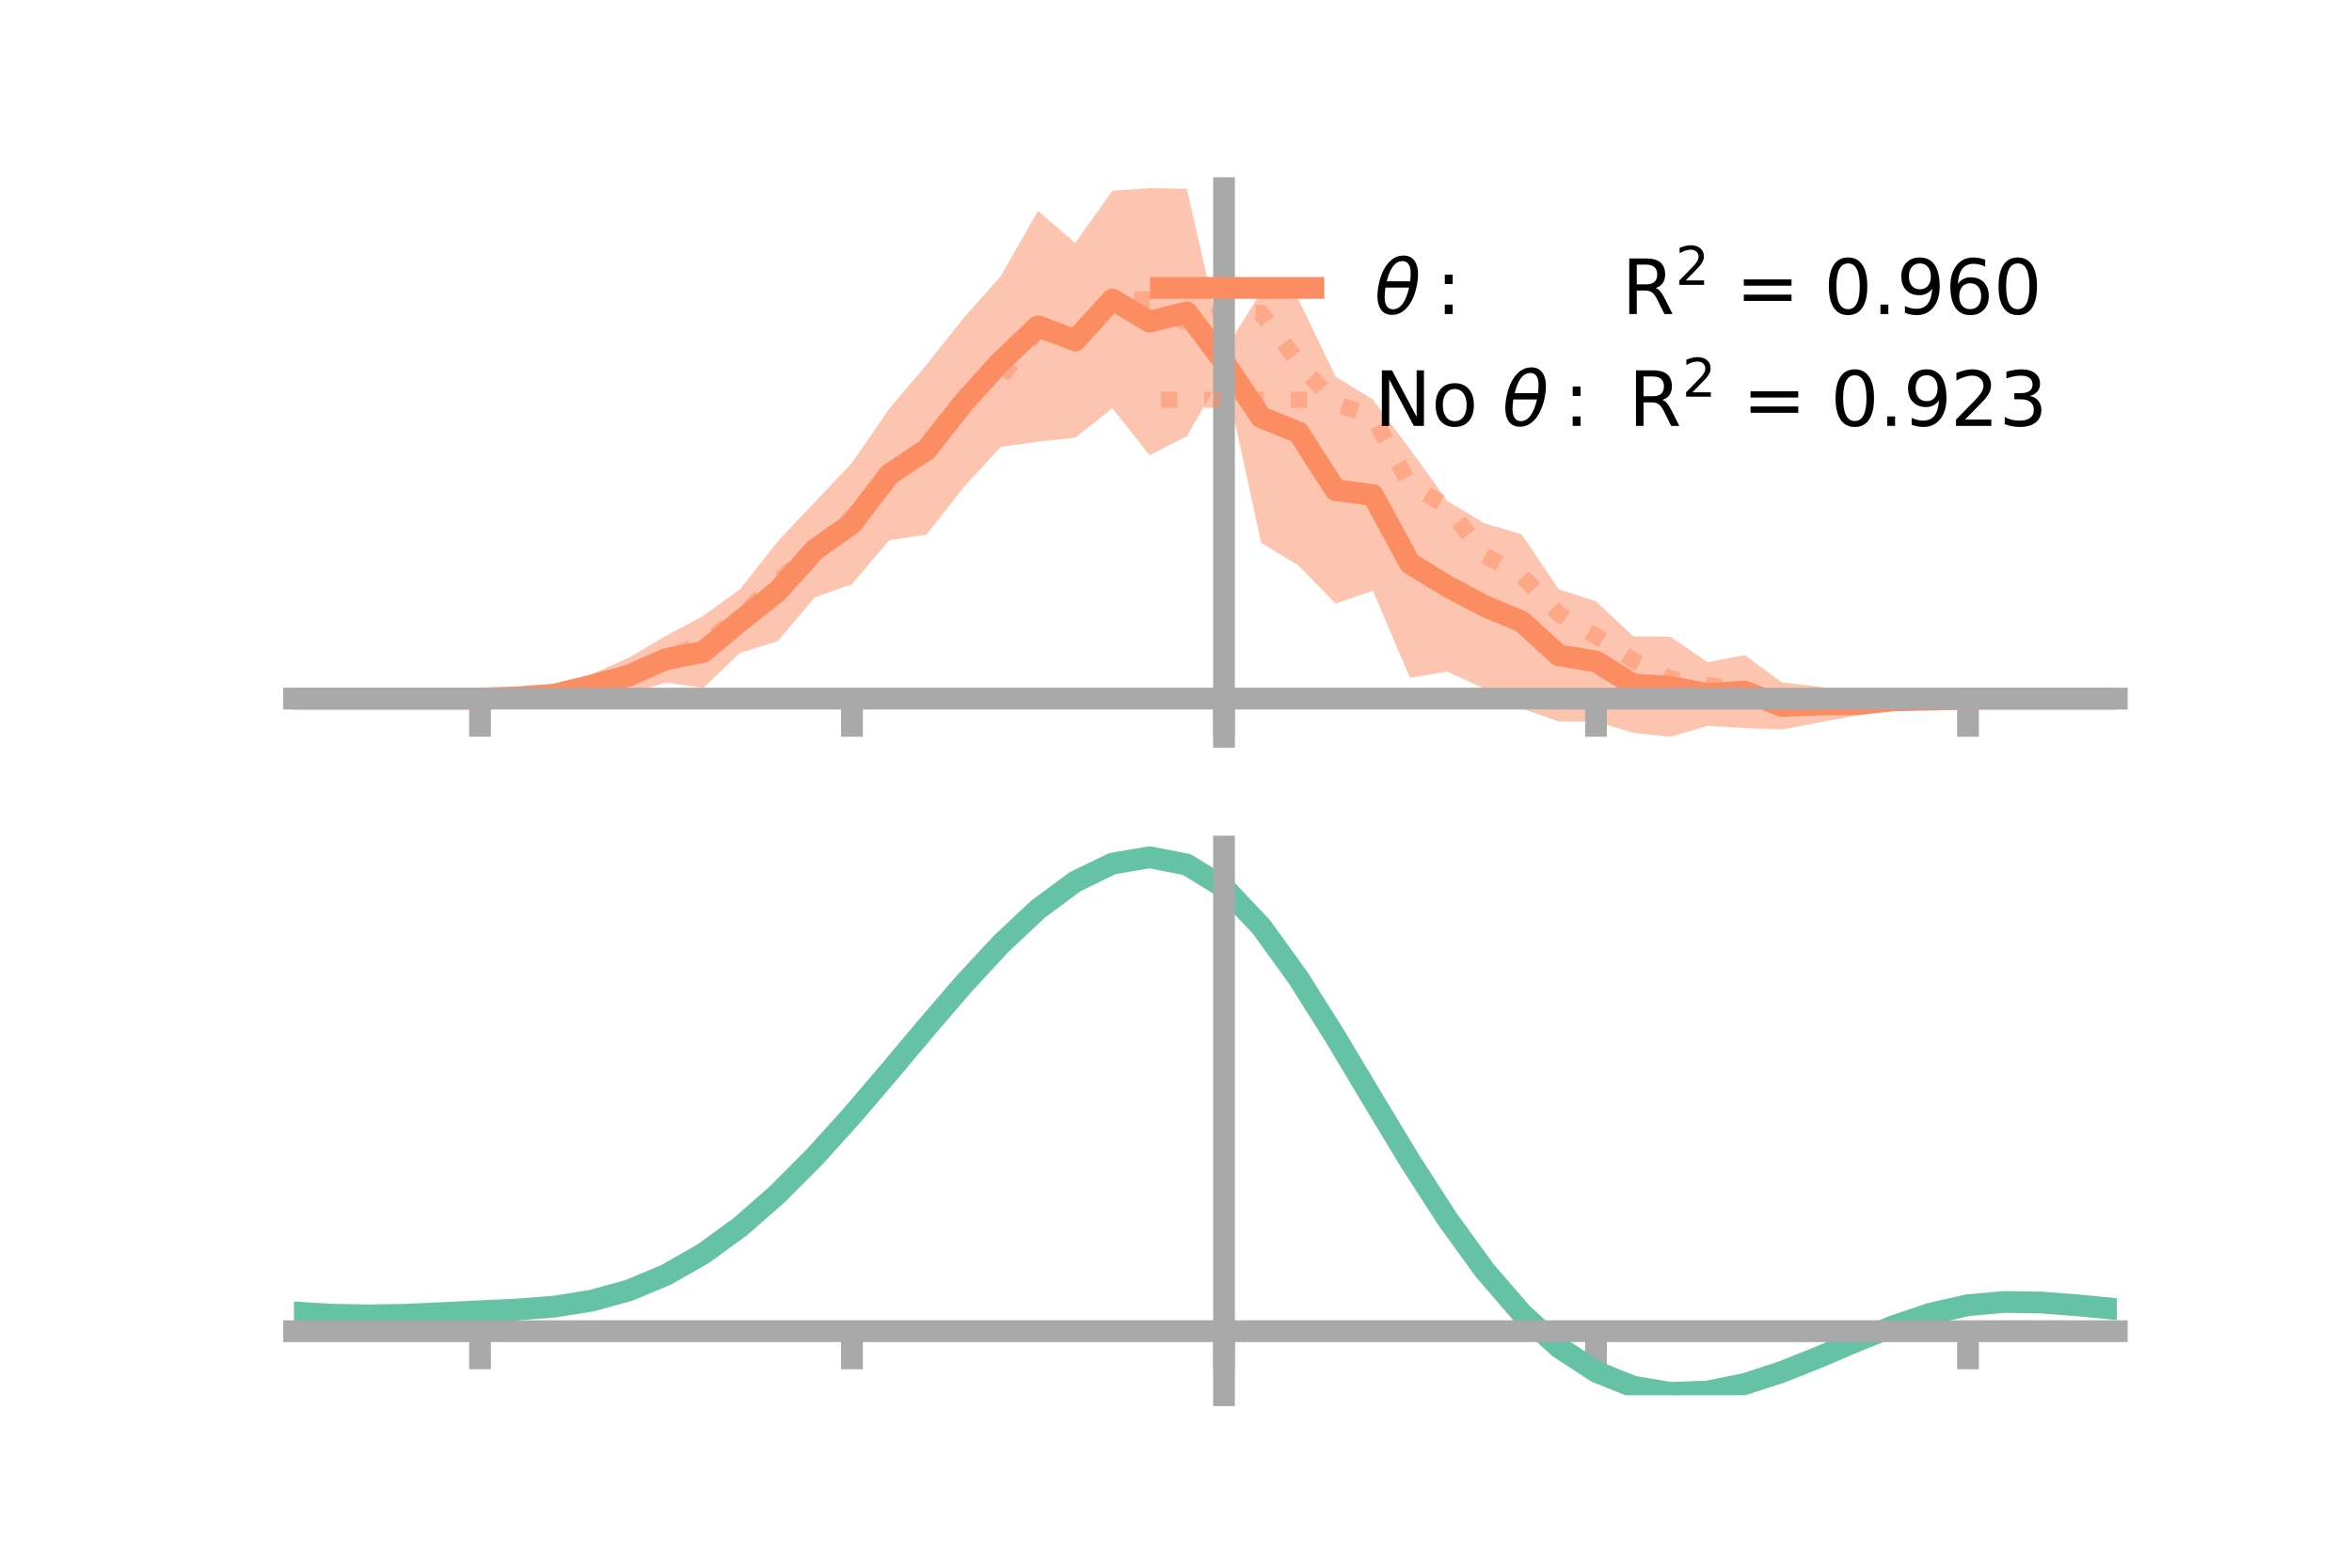
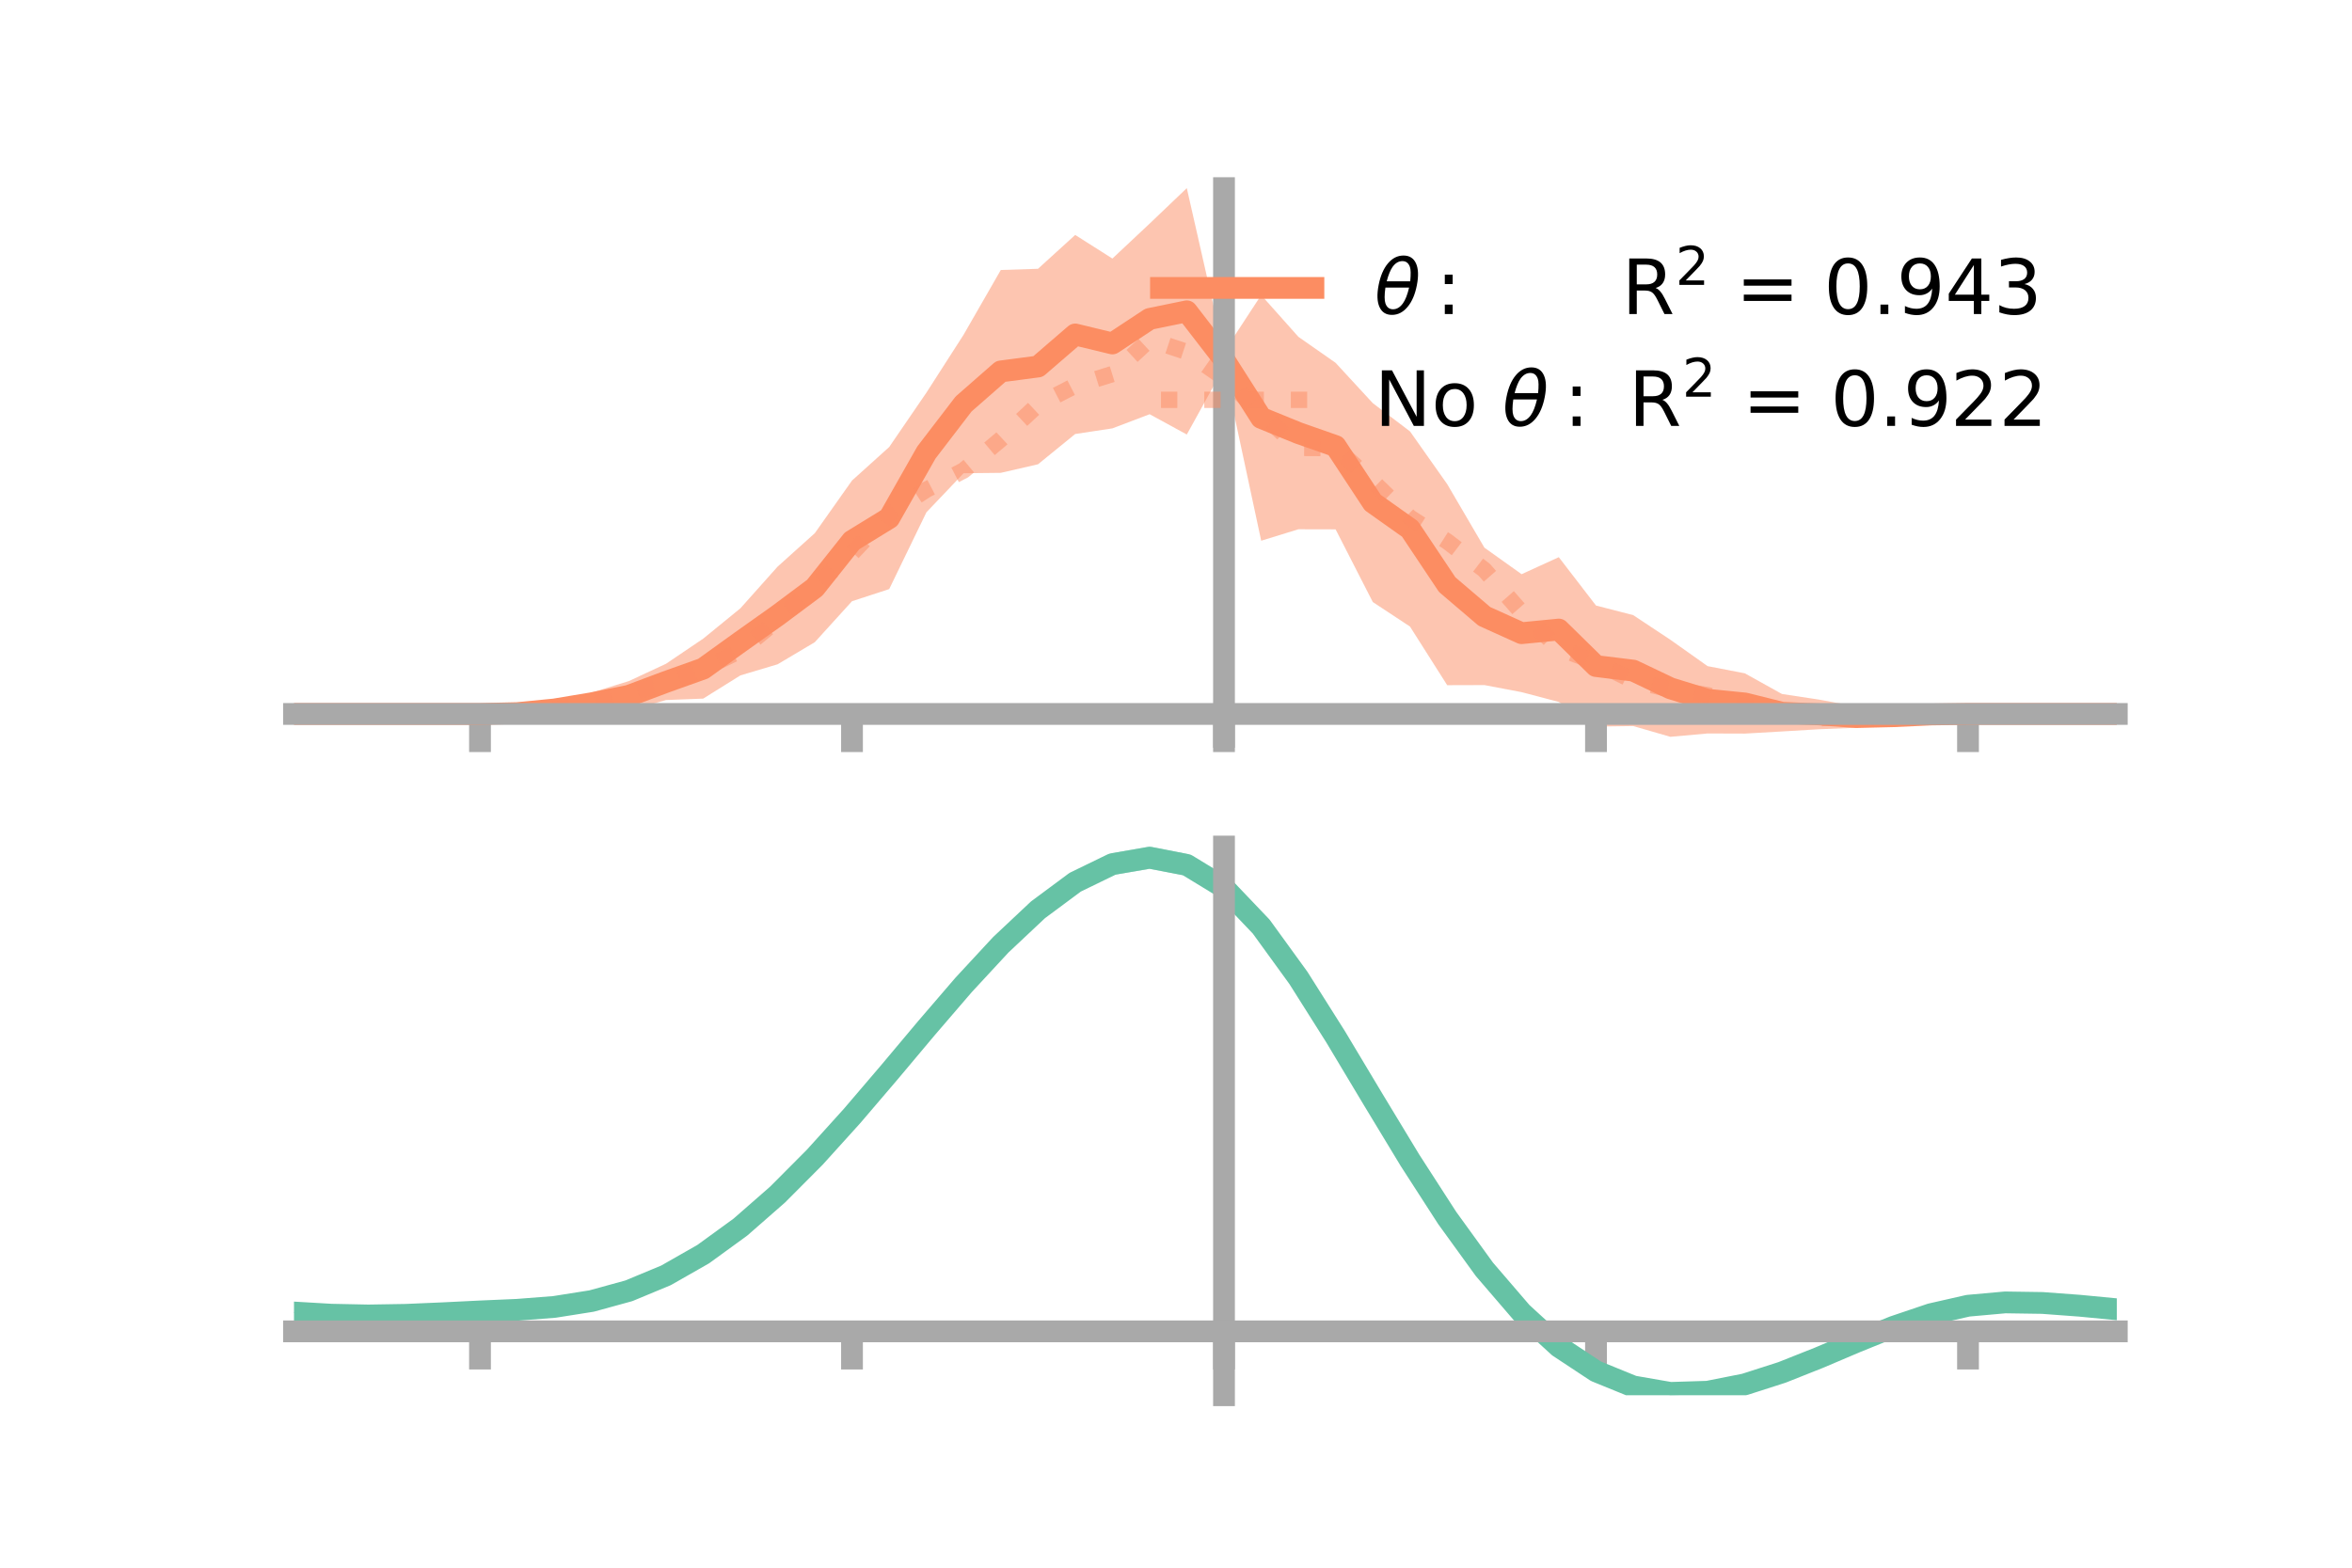
<svg xmlns="http://www.w3.org/2000/svg" xmlns:xlink="http://www.w3.org/1999/xlink" height="144pt" version="1.1" viewBox="0 0 216 144" width="216pt">
  <defs>
    <style type="text/css">*{stroke-linecap:butt;stroke-linejoin:round;}</style>
  </defs>
  <g id="figure_1">
    <g id="patch_1">
      <path d="M 0 144  L 216 144  L 216 0  L 0 0  z " style="fill:none;" />
    </g>
    <g id="axes_1">
      <g id="patch_2">
        <path d="M 27 67.68  L 194.4 67.68  L 194.4 17.28  L 27 17.28  z " style="fill:none;" />
      </g>
      <g id="PolyCollection_1">
-         <path clip-path="url(#p394e073d0e)" d="M 27 64.173  L 27 64.173  L 30.416 64.173  L 33.833 64.173  L 37.249 64.173  L 40.665 64.173  L 44.082 64.173  L 47.498 63.803  L 50.914 63.251  L 54.331 61.932  L 57.747 60.416  L 61.163 58.399  L 64.58 56.583  L 67.996 54.098  L 71.412 49.738  L 74.829 46.12  L 78.245 42.521  L 81.661 37.548  L 85.078 33.525  L 88.494 29.213  L 91.91 25.375  L 95.327 19.37  L 98.743 22.332  L 102.159 17.522  L 105.576 17.28  L 108.992 17.338  L 112.408 32.29  L 115.824 26.823  L 119.241 27.484  L 122.657 34.599  L 126.073 36.691  L 129.49 41.257  L 132.906 46.006  L 136.322 48.066  L 139.739 49.084  L 143.155 54.129  L 146.571 55.233  L 149.988 58.453  L 153.404 58.492  L 156.82 60.828  L 160.237 60.175  L 163.653 62.69  L 167.069 63.066  L 170.486 63.666  L 173.902 63.77  L 177.318 64.011  L 180.735 64.173  L 184.151 64.173  L 187.567 64.173  L 190.984 64.173  L 194.4 64.173  L 194.4 64.173  L 194.4 64.173  L 190.984 64.173  L 187.567 64.173  L 184.151 64.173  L 180.735 64.174  L 177.318 64.514  L 173.902 64.898  L 170.486 65.725  L 167.069 66.357  L 163.653 67.011  L 160.237 66.878  L 156.82 66.679  L 153.404 67.68  L 149.988 67.309  L 146.571 66.281  L 143.155 66.26  L 139.739 65.079  L 136.322 63.256  L 132.906 61.684  L 129.49 62.261  L 126.073 54.256  L 122.657 55.447  L 119.241 51.938  L 115.824 49.86  L 112.408 34.177  L 108.992 40.056  L 105.576 41.817  L 102.159 37.497  L 98.743 40.203  L 95.327 40.571  L 91.91 41.047  L 88.494 44.76  L 85.078 49.119  L 81.661 49.617  L 78.245 53.654  L 74.829 54.871  L 71.412 58.896  L 67.996 59.947  L 64.58 63.187  L 61.163 62.695  L 57.747 63.707  L 54.331 64.015  L 50.914 64.374  L 47.498 64.309  L 44.082 64.173  L 40.665 64.173  L 37.249 64.173  L 33.833 64.173  L 30.416 64.173  L 27 64.173  z " style="fill:#fc8d62;fill-opacity:0.5;" />
+         <path clip-path="url(#p0c06d51c2b)" d="M 27 65.58  L 27 65.58  L 30.416 65.58  L 33.833 65.58  L 37.249 65.58  L 40.665 65.58  L 44.082 65.578  L 47.498 65.333  L 50.914 64.679  L 54.331 63.619  L 57.747 62.562  L 61.163 60.971  L 64.58 58.663  L 67.996 55.875  L 71.412 52.048  L 74.829 48.975  L 78.245 44.141  L 81.661 41.061  L 85.078 36.068  L 88.494 30.746  L 91.91 24.8  L 95.327 24.689  L 98.743 21.58  L 102.159 23.748  L 105.576 20.542  L 108.992 17.28  L 112.408 32.323  L 115.824 27.104  L 119.241 30.939  L 122.657 33.327  L 126.073 37.032  L 129.49 39.625  L 132.906 44.469  L 136.322 50.305  L 139.739 52.742  L 143.155 51.18  L 146.571 55.621  L 149.988 56.503  L 153.404 58.767  L 156.82 61.187  L 160.237 61.848  L 163.653 63.747  L 167.069 64.264  L 170.486 64.892  L 173.902 65.299  L 177.318 65.463  L 180.735 65.579  L 184.151 65.58  L 187.567 65.58  L 190.984 65.58  L 194.4 65.58  L 194.4 65.58  L 194.4 65.58  L 190.984 65.58  L 187.567 65.58  L 184.151 65.58  L 180.735 65.581  L 177.318 65.798  L 173.902 66.277  L 170.486 66.847  L 167.069 66.983  L 163.653 67.188  L 160.237 67.384  L 156.82 67.373  L 153.404 67.68  L 149.988 66.692  L 146.571 66.742  L 143.155 64.476  L 139.739 63.577  L 136.322 62.928  L 132.906 62.938  L 129.49 57.554  L 126.073 55.299  L 122.657 48.624  L 119.241 48.616  L 115.824 49.669  L 112.408 33.726  L 108.992 39.912  L 105.576 38.048  L 102.159 39.348  L 98.743 39.865  L 95.327 42.647  L 91.91 43.433  L 88.494 43.471  L 85.078 47.059  L 81.661 54.11  L 78.245 55.225  L 74.829 58.988  L 71.412 61.019  L 67.996 62.039  L 64.58 64.171  L 61.163 64.303  L 57.747 65.272  L 54.331 65.581  L 50.914 65.657  L 47.498 65.672  L 44.082 65.58  L 40.665 65.58  L 37.249 65.58  L 33.833 65.58  L 30.416 65.58  L 27 65.58  z " style="fill:#fc8d62;fill-opacity:0.5;" />
      </g>
      <g id="matplotlib.axis_1">
        <g id="xtick_1">
          <g id="line2d_1">
            <defs>
-               <path d="M 0 0  L 0 3.5  " id="m72d075f46e" style="stroke:#a9a9a9;stroke-width:2;" />
+               <path d="M 0 0  L 0 3.5  " id="m021e62c800" style="stroke:#a9a9a9;stroke-width:2;" />
            </defs>
            <g>
-               <use style="fill:#a9a9a9;stroke:#a9a9a9;stroke-width:2;" x="44.082" xlink:href="#m72d075f46e" y="64.173" />
+               <use style="fill:#a9a9a9;stroke:#a9a9a9;stroke-width:2;" x="44.082" xlink:href="#m021e62c800" y="65.58" />
            </g>
          </g>
        </g>
        <g id="xtick_2">
          <g id="line2d_2">
            <g>
-               <use style="fill:#a9a9a9;stroke:#a9a9a9;stroke-width:2;" x="78.245" xlink:href="#m72d075f46e" y="64.173" />
+               <use style="fill:#a9a9a9;stroke:#a9a9a9;stroke-width:2;" x="78.245" xlink:href="#m021e62c800" y="65.58" />
            </g>
          </g>
        </g>
        <g id="xtick_3">
          <g id="line2d_3">
            <g>
-               <use style="fill:#a9a9a9;stroke:#a9a9a9;stroke-width:2;" x="112.408" xlink:href="#m72d075f46e" y="64.173" />
+               <use style="fill:#a9a9a9;stroke:#a9a9a9;stroke-width:2;" x="112.408" xlink:href="#m021e62c800" y="65.58" />
            </g>
          </g>
        </g>
        <g id="xtick_4">
          <g id="line2d_4">
            <g>
-               <use style="fill:#a9a9a9;stroke:#a9a9a9;stroke-width:2;" x="146.571" xlink:href="#m72d075f46e" y="64.173" />
+               <use style="fill:#a9a9a9;stroke:#a9a9a9;stroke-width:2;" x="146.571" xlink:href="#m021e62c800" y="65.58" />
            </g>
          </g>
        </g>
        <g id="xtick_5">
          <g id="line2d_5">
            <g>
-               <use style="fill:#a9a9a9;stroke:#a9a9a9;stroke-width:2;" x="180.735" xlink:href="#m72d075f46e" y="64.173" />
+               <use style="fill:#a9a9a9;stroke:#a9a9a9;stroke-width:2;" x="180.735" xlink:href="#m021e62c800" y="65.58" />
            </g>
          </g>
        </g>
      </g>
      <g id="matplotlib.axis_2" />
      <g id="line2d_6">
-         <path clip-path="url(#p394e073d0e)" d="M 27 64.173  L 30.416 64.173  L 33.833 64.173  L 37.249 64.173  L 40.665 64.173  L 44.082 64.173  L 47.498 64.056  L 50.914 63.812  L 54.331 62.974  L 57.747 62.062  L 61.163 60.547  L 64.58 59.885  L 67.996 57.023  L 71.412 54.317  L 74.829 50.496  L 78.245 48.087  L 81.661 43.582  L 85.078 41.322  L 88.494 36.986  L 91.91 33.211  L 95.327 29.97  L 98.743 31.268  L 102.159 27.509  L 105.576 29.548  L 108.992 28.697  L 112.408 33.233  L 115.824 38.342  L 119.241 39.711  L 122.657 45.023  L 126.073 45.474  L 129.49 51.759  L 132.906 53.845  L 136.322 55.661  L 139.739 57.082  L 143.155 60.195  L 146.571 60.757  L 149.988 62.881  L 153.404 63.086  L 156.82 63.754  L 160.237 63.527  L 163.653 64.851  L 167.069 64.711  L 170.486 64.695  L 173.902 64.334  L 177.318 64.263  L 180.735 64.173  L 184.151 64.173  L 187.567 64.173  L 190.984 64.173  L 194.4 64.173  " style="fill:none;stroke:#fc8d62;stroke-linecap:square;stroke-width:2;" />
+         <path clip-path="url(#p0c06d51c2b)" d="M 27 65.58  L 30.416 65.58  L 33.833 65.58  L 37.249 65.58  L 40.665 65.58  L 44.082 65.579  L 47.498 65.502  L 50.914 65.168  L 54.331 64.6  L 57.747 63.917  L 61.163 62.637  L 64.58 61.417  L 67.996 58.957  L 71.412 56.533  L 74.829 53.981  L 78.245 49.683  L 81.661 47.585  L 85.078 41.563  L 88.494 37.108  L 91.91 34.117  L 95.327 33.668  L 98.743 30.722  L 102.159 31.548  L 105.576 29.295  L 108.992 28.596  L 112.408 33.024  L 115.824 38.386  L 119.241 39.778  L 122.657 40.976  L 126.073 46.166  L 129.49 48.589  L 132.906 53.703  L 136.322 56.616  L 139.739 58.16  L 143.155 57.828  L 146.571 61.181  L 149.988 61.598  L 153.404 63.224  L 156.82 64.28  L 160.237 64.616  L 163.653 65.467  L 167.069 65.623  L 170.486 65.869  L 173.902 65.788  L 177.318 65.63  L 180.735 65.58  L 184.151 65.58  L 187.567 65.58  L 190.984 65.58  L 194.4 65.58  " style="fill:none;stroke:#fc8d62;stroke-linecap:square;stroke-width:2;" />
      </g>
      <g id="line2d_7">
-         <path clip-path="url(#p394e073d0e)" d="M 27 64.173  L 30.416 64.173  L 33.833 64.173  L 37.249 64.173  L 40.665 64.173  L 44.082 64.173  L 47.498 64.104  L 50.914 63.617  L 54.331 63.081  L 57.747 62.238  L 61.163 60.44  L 64.58 59.107  L 67.996 56.656  L 71.412 53.402  L 74.829 50.526  L 78.245 47.513  L 81.661 43.756  L 85.078 41.013  L 88.494 36.575  L 91.91 34.632  L 95.327 30.322  L 98.743 31.177  L 102.159 27.509  L 105.576 27.536  L 108.992 29.743  L 112.408 28.757  L 115.824 28.749  L 119.241 33.317  L 122.657 37.1  L 126.073 38.21  L 129.49 44.576  L 132.906 46.498  L 136.322 51.001  L 139.739 52.86  L 143.155 56.392  L 146.571 58.419  L 149.988 60.656  L 153.404 62.343  L 156.82 62.909  L 160.237 63.523  L 163.653 64.481  L 167.069 64.318  L 170.486 64.496  L 173.902 64.506  L 177.318 64.214  L 180.735 64.173  L 184.151 64.173  L 187.567 64.173  L 190.984 64.173  L 194.4 64.173  " style="fill:none;stroke:#fc8d62;stroke-dasharray:1.5,2.475;stroke-dashoffset:0;stroke-opacity:0.5;stroke-width:1.5;" />
+         <path clip-path="url(#p0c06d51c2b)" d="M 27 65.58  L 30.416 65.58  L 33.833 65.58  L 37.249 65.58  L 40.665 65.58  L 44.082 65.579  L 47.498 65.471  L 50.914 65.193  L 54.331 64.658  L 57.747 63.641  L 61.163 62.825  L 64.58 61.405  L 67.996 59.765  L 71.412 56.938  L 74.829 53.841  L 78.245 50.808  L 81.661 47.204  L 85.078 44.977  L 88.494 43.217  L 91.91 40.356  L 95.327 37.177  L 98.743 35.419  L 102.159 34.359  L 105.576 31.196  L 108.992 32.327  L 112.408 34.709  L 115.824 37.961  L 119.241 41.142  L 122.657 41.16  L 126.073 44.23  L 129.49 47.543  L 132.906 49.733  L 136.322 52.351  L 139.739 56.247  L 143.155 59.531  L 146.571 60.833  L 149.988 62.529  L 153.404 63.327  L 156.82 63.852  L 160.237 64.847  L 163.653 65.381  L 167.069 65.969  L 170.486 65.837  L 173.902 65.767  L 177.318 65.662  L 180.735 65.58  L 184.151 65.58  L 187.567 65.58  L 190.984 65.58  L 194.4 65.58  " style="fill:none;stroke:#fc8d62;stroke-dasharray:1.5,2.475;stroke-dashoffset:0;stroke-opacity:0.5;stroke-width:1.5;" />
      </g>
      <g id="patch_3">
        <path d="M 112.408 67.68  L 112.408 17.28  " style="fill:none;stroke:#a9a9a9;stroke-linecap:square;stroke-linejoin:miter;stroke-width:2;" />
      </g>
      <g id="patch_4">
        <path d="M 194.4 67.68  L 194.4 17.28  " style="fill:none;" />
      </g>
      <g id="patch_5">
-         <path d="M 27 64.173  L 194.4 64.173  " style="fill:none;stroke:#a9a9a9;stroke-linecap:square;stroke-linejoin:miter;stroke-width:2;" />
+         <path d="M 27 65.58  L 194.4 65.58  " style="fill:none;stroke:#a9a9a9;stroke-linecap:square;stroke-linejoin:miter;stroke-width:2;" />
      </g>
      <g id="patch_6">
        <path d="M 27 17.28  L 194.4 17.28  " style="fill:none;" />
      </g>
      <g id="legend_1">
        <g id="line2d_8">
          <path d="M 106.62 26.449  L 120.62 26.449  " style="fill:none;stroke:#fc8d62;stroke-linecap:square;stroke-width:2;" />
        </g>
        <g id="line2d_9" />
        <g id="text_1">
          <g transform="translate(126.22 28.89891)scale(0.07 -0.07)">
            <defs>
              <path d="M 45.516 34.672  L 14.453 34.672  Q 12.359 20.062 14.5 13.875  Q 17.188 6.25 24.469 6.25  Q 31.781 6.25 37.359 13.922  Q 42.234 20.656 45.516 34.672  z M 47.016 42.969  Q 48.344 56.844 46.625 61.719  Q 43.953 69.438 36.766 69.438  Q 29.297 69.438 23.828 61.812  Q 19.531 55.672 16.156 42.969  z M 38.188 76.766  Q 49.906 76.766 54.594 66.406  Q 59.281 56.109 55.719 37.844  Q 52.203 19.625 43.453 9.281  Q 34.766 -1.125 23.047 -1.125  Q 11.281 -1.125 6.641 9.281  Q 2 19.625 5.516 37.844  Q 9.078 56.109 17.719 66.406  Q 26.422 76.766 38.188 76.766  z " id="DejaVuSans-Oblique-952" />
              <path d="M 11.719 12.406  L 22.016 12.406  L 22.016 0  L 11.719 0  z M 11.719 51.703  L 22.016 51.703  L 22.016 39.312  L 11.719 39.312  z " id="DejaVuSans-58" />
              <path id="DejaVuSans-32" />
              <path d="M 44.391 34.188  Q 47.562 33.109 50.562 29.594  Q 53.562 26.078 56.594 19.922  L 66.609 0  L 56 0  L 46.688 18.703  Q 43.062 26.031 39.672 28.422  Q 36.281 30.812 30.422 30.812  L 19.672 30.812  L 19.672 0  L 9.812 0  L 9.812 72.906  L 32.078 72.906  Q 44.578 72.906 50.734 67.672  Q 56.891 62.453 56.891 51.906  Q 56.891 45.016 53.688 40.469  Q 50.484 35.938 44.391 34.188  z M 19.672 64.797  L 19.672 38.922  L 32.078 38.922  Q 39.203 38.922 42.844 42.219  Q 46.484 45.516 46.484 51.906  Q 46.484 58.297 42.844 61.547  Q 39.203 64.797 32.078 64.797  z " id="DejaVuSans-82" />
              <path d="M 19.188 8.297  L 53.609 8.297  L 53.609 0  L 7.328 0  L 7.328 8.297  Q 12.938 14.109 22.625 23.891  Q 32.328 33.688 34.812 36.531  Q 39.547 41.844 41.422 45.531  Q 43.312 49.219 43.312 52.781  Q 43.312 58.594 39.234 62.25  Q 35.156 65.922 28.609 65.922  Q 23.969 65.922 18.812 64.312  Q 13.672 62.703 7.812 59.422  L 7.812 69.391  Q 13.766 71.781 18.938 73  Q 24.125 74.219 28.422 74.219  Q 39.75 74.219 46.484 68.547  Q 53.219 62.891 53.219 53.422  Q 53.219 48.922 51.531 44.891  Q 49.859 40.875 45.406 35.406  Q 44.188 33.984 37.641 27.219  Q 31.109 20.453 19.188 8.297  z " id="DejaVuSans-50" />
              <path d="M 10.594 45.406  L 73.188 45.406  L 73.188 37.203  L 10.594 37.203  z M 10.594 25.484  L 73.188 25.484  L 73.188 17.188  L 10.594 17.188  z " id="DejaVuSans-61" />
              <path d="M 31.781 66.406  Q 24.172 66.406 20.328 58.906  Q 16.5 51.422 16.5 36.375  Q 16.5 21.391 20.328 13.891  Q 24.172 6.391 31.781 6.391  Q 39.453 6.391 43.281 13.891  Q 47.125 21.391 47.125 36.375  Q 47.125 51.422 43.281 58.906  Q 39.453 66.406 31.781 66.406  z M 31.781 74.219  Q 44.047 74.219 50.516 64.516  Q 56.984 54.828 56.984 36.375  Q 56.984 17.969 50.516 8.266  Q 44.047 -1.422 31.781 -1.422  Q 19.531 -1.422 13.062 8.266  Q 6.594 17.969 6.594 36.375  Q 6.594 54.828 13.062 64.516  Q 19.531 74.219 31.781 74.219  z " id="DejaVuSans-48" />
              <path d="M 10.688 12.406  L 21 12.406  L 21 0  L 10.688 0  z " id="DejaVuSans-46" />
              <path d="M 10.984 1.516  L 10.984 10.5  Q 14.703 8.734 18.5 7.812  Q 22.312 6.891 25.984 6.891  Q 35.75 6.891 40.891 13.453  Q 46.047 20.016 46.781 33.406  Q 43.953 29.203 39.594 26.953  Q 35.25 24.703 29.984 24.703  Q 19.047 24.703 12.672 31.312  Q 6.297 37.938 6.297 49.422  Q 6.297 60.641 12.938 67.422  Q 19.578 74.219 30.609 74.219  Q 43.266 74.219 49.922 64.516  Q 56.594 54.828 56.594 36.375  Q 56.594 19.141 48.406 8.859  Q 40.234 -1.422 26.422 -1.422  Q 22.703 -1.422 18.891 -0.688  Q 15.094 0.047 10.984 1.516  z M 30.609 32.422  Q 37.25 32.422 41.125 36.953  Q 45.016 41.5 45.016 49.422  Q 45.016 57.281 41.125 61.844  Q 37.25 66.406 30.609 66.406  Q 23.969 66.406 20.094 61.844  Q 16.219 57.281 16.219 49.422  Q 16.219 41.5 20.094 36.953  Q 23.969 32.422 30.609 32.422  z " id="DejaVuSans-57" />
-               <path d="M 33.016 40.375  Q 26.375 40.375 22.484 35.828  Q 18.609 31.297 18.609 23.391  Q 18.609 15.531 22.484 10.953  Q 26.375 6.391 33.016 6.391  Q 39.656 6.391 43.531 10.953  Q 47.406 15.531 47.406 23.391  Q 47.406 31.297 43.531 35.828  Q 39.656 40.375 33.016 40.375  z M 52.594 71.297  L 52.594 62.312  Q 48.875 64.062 45.094 64.984  Q 41.312 65.922 37.594 65.922  Q 27.828 65.922 22.672 59.328  Q 17.531 52.734 16.797 39.406  Q 19.672 43.656 24.016 45.922  Q 28.375 48.188 33.594 48.188  Q 44.578 48.188 50.953 41.516  Q 57.328 34.859 57.328 23.391  Q 57.328 12.156 50.688 5.359  Q 44.047 -1.422 33.016 -1.422  Q 20.359 -1.422 13.672 8.266  Q 6.984 17.969 6.984 36.375  Q 6.984 53.656 15.188 63.938  Q 23.391 74.219 37.203 74.219  Q 40.922 74.219 44.703 73.484  Q 48.484 72.75 52.594 71.297  z " id="DejaVuSans-54" />
+               <path d="M 37.797 64.312  L 12.891 25.391  L 37.797 25.391  z M 35.203 72.906  L 47.609 72.906  L 47.609 25.391  L 58.016 25.391  L 58.016 17.188  L 47.609 17.188  L 47.609 0  L 37.797 0  L 37.797 17.188  L 4.891 17.188  L 4.891 26.703  z " id="DejaVuSans-52" />
+               <path d="M 40.578 39.312  Q 47.656 37.797 51.625 33  Q 55.609 28.219 55.609 21.188  Q 55.609 10.406 48.188 4.484  Q 40.766 -1.422 27.094 -1.422  Q 22.516 -1.422 17.656 -0.516  Q 12.797 0.391 7.625 2.203  L 7.625 11.719  Q 11.719 9.328 16.594 8.109  Q 21.484 6.891 26.812 6.891  Q 36.078 6.891 40.938 10.547  Q 45.797 14.203 45.797 21.188  Q 45.797 27.641 41.281 31.266  Q 36.766 34.906 28.719 34.906  L 20.219 34.906  L 20.219 43.016  L 29.109 43.016  Q 36.375 43.016 40.234 45.922  Q 44.094 48.828 44.094 54.297  Q 44.094 59.906 40.109 62.906  Q 36.141 65.922 28.719 65.922  Q 24.656 65.922 20.016 65.031  Q 15.375 64.156 9.812 62.312  L 9.812 71.094  Q 15.438 72.656 20.344 73.438  Q 25.25 74.219 29.594 74.219  Q 40.828 74.219 47.359 69.109  Q 53.906 64.016 53.906 55.328  Q 53.906 49.266 50.438 45.094  Q 46.969 40.922 40.578 39.312  z " id="DejaVuSans-51" />
            </defs>
            <use transform="translate(0 0.765625)" xlink:href="#DejaVuSans-Oblique-952" />
            <use transform="translate(80.66406 0.765625)" xlink:href="#DejaVuSans-58" />
            <use transform="translate(133.8379 0.765625)" xlink:href="#DejaVuSans-32" />
            <use transform="translate(165.625 0.765625)" xlink:href="#DejaVuSans-32" />
            <use transform="translate(197.4121 0.765625)" xlink:href="#DejaVuSans-32" />
            <use transform="translate(229.1992 0.765625)" xlink:href="#DejaVuSans-32" />
            <use transform="translate(260.9863 0.765625)" xlink:href="#DejaVuSans-32" />
            <use transform="translate(292.7734 0.765625)" xlink:href="#DejaVuSans-32" />
            <use transform="translate(324.5605 0.765625)" xlink:href="#DejaVuSans-82" />
            <use transform="translate(395 39.04688)scale(0.7)" xlink:href="#DejaVuSans-50" />
            <use transform="translate(442.2705 0.765625)" xlink:href="#DejaVuSans-32" />
            <use transform="translate(474.0576 0.765625)" xlink:href="#DejaVuSans-61" />
            <use transform="translate(557.8467 0.765625)" xlink:href="#DejaVuSans-32" />
            <use transform="translate(589.6338 0.765625)" xlink:href="#DejaVuSans-48" />
            <use transform="translate(653.2568 0.765625)" xlink:href="#DejaVuSans-46" />
            <use transform="translate(685.0439 0.765625)" xlink:href="#DejaVuSans-57" />
-             <use transform="translate(748.667 0.765625)" xlink:href="#DejaVuSans-54" />
-             <use transform="translate(812.29 0.765625)" xlink:href="#DejaVuSans-48" />
+             <use transform="translate(748.667 0.765625)" xlink:href="#DejaVuSans-52" />
+             <use transform="translate(812.29 0.765625)" xlink:href="#DejaVuSans-51" />
          </g>
        </g>
        <g id="line2d_10">
          <path d="M 106.62 36.724  L 120.62 36.724  " style="fill:none;stroke:#fc8d62;stroke-dasharray:1.5,2.475;stroke-dashoffset:0;stroke-opacity:0.5;stroke-width:1.5;" />
        </g>
        <g id="line2d_11" />
        <g id="text_2">
          <g transform="translate(126.22 39.17359)scale(0.07 -0.07)">
            <defs>
              <path d="M 9.812 72.906  L 23.094 72.906  L 55.422 11.922  L 55.422 72.906  L 64.984 72.906  L 64.984 0  L 51.703 0  L 19.391 60.984  L 19.391 0  L 9.812 0  z " id="DejaVuSans-78" />
              <path d="M 30.609 48.391  Q 23.391 48.391 19.188 42.75  Q 14.984 37.109 14.984 27.297  Q 14.984 17.484 19.156 11.844  Q 23.344 6.203 30.609 6.203  Q 37.797 6.203 41.984 11.859  Q 46.188 17.531 46.188 27.297  Q 46.188 37.016 41.984 42.703  Q 37.797 48.391 30.609 48.391  z M 30.609 56  Q 42.328 56 49.016 48.375  Q 55.719 40.766 55.719 27.297  Q 55.719 13.875 49.016 6.219  Q 42.328 -1.422 30.609 -1.422  Q 18.844 -1.422 12.172 6.219  Q 5.516 13.875 5.516 27.297  Q 5.516 40.766 12.172 48.375  Q 18.844 56 30.609 56  z " id="DejaVuSans-111" />
-               <path d="M 40.578 39.312  Q 47.656 37.797 51.625 33  Q 55.609 28.219 55.609 21.188  Q 55.609 10.406 48.188 4.484  Q 40.766 -1.422 27.094 -1.422  Q 22.516 -1.422 17.656 -0.516  Q 12.797 0.391 7.625 2.203  L 7.625 11.719  Q 11.719 9.328 16.594 8.109  Q 21.484 6.891 26.812 6.891  Q 36.078 6.891 40.938 10.547  Q 45.797 14.203 45.797 21.188  Q 45.797 27.641 41.281 31.266  Q 36.766 34.906 28.719 34.906  L 20.219 34.906  L 20.219 43.016  L 29.109 43.016  Q 36.375 43.016 40.234 45.922  Q 44.094 48.828 44.094 54.297  Q 44.094 59.906 40.109 62.906  Q 36.141 65.922 28.719 65.922  Q 24.656 65.922 20.016 65.031  Q 15.375 64.156 9.812 62.312  L 9.812 71.094  Q 15.438 72.656 20.344 73.438  Q 25.25 74.219 29.594 74.219  Q 40.828 74.219 47.359 69.109  Q 53.906 64.016 53.906 55.328  Q 53.906 49.266 50.438 45.094  Q 46.969 40.922 40.578 39.312  z " id="DejaVuSans-51" />
            </defs>
            <use transform="translate(0 0.765625)" xlink:href="#DejaVuSans-78" />
            <use transform="translate(74.80469 0.765625)" xlink:href="#DejaVuSans-111" />
            <use transform="translate(135.9863 0.765625)" xlink:href="#DejaVuSans-32" />
            <use transform="translate(167.7734 0.765625)" xlink:href="#DejaVuSans-Oblique-952" />
            <use transform="translate(248.4375 0.765625)" xlink:href="#DejaVuSans-58" />
            <use transform="translate(301.6113 0.765625)" xlink:href="#DejaVuSans-32" />
            <use transform="translate(333.3984 0.765625)" xlink:href="#DejaVuSans-82" />
            <use transform="translate(403.8379 39.04688)scale(0.7)" xlink:href="#DejaVuSans-50" />
            <use transform="translate(451.1084 0.765625)" xlink:href="#DejaVuSans-32" />
            <use transform="translate(482.8955 0.765625)" xlink:href="#DejaVuSans-61" />
            <use transform="translate(566.6846 0.765625)" xlink:href="#DejaVuSans-32" />
            <use transform="translate(598.4717 0.765625)" xlink:href="#DejaVuSans-48" />
            <use transform="translate(662.0947 0.765625)" xlink:href="#DejaVuSans-46" />
            <use transform="translate(693.8818 0.765625)" xlink:href="#DejaVuSans-57" />
            <use transform="translate(755.7549 0.765625)" xlink:href="#DejaVuSans-50" />
-             <use transform="translate(819.3779 0.765625)" xlink:href="#DejaVuSans-51" />
+             <use transform="translate(819.3779 0.765625)" xlink:href="#DejaVuSans-50" />
          </g>
        </g>
      </g>
    </g>
    <g id="axes_2">
      <g id="patch_7">
        <path d="M 27 128.16  L 194.4 128.16  L 194.4 77.76  L 27 77.76  z " style="fill:none;" />
      </g>
      <g id="PolyCollection_2">
-         <path clip-path="url(#p3603d36b9b)" d="M 27 120.595  L 27 120.516  L 30.416 120.728  L 33.833 120.796  L 37.249 120.728  L 40.665 120.567  L 44.082 120.385  L 47.498 120.227  L 50.914 119.953  L 54.331 119.403  L 57.747 118.45  L 61.163 117.003  L 64.58 115.012  L 67.996 112.468  L 71.412 109.401  L 74.829 105.881  L 78.245 102.006  L 81.661 97.907  L 85.078 93.737  L 88.494 89.672  L 91.91 85.901  L 95.327 82.623  L 98.743 80.04  L 102.159 78.354  L 105.576 77.76  L 108.992 78.446  L 112.408 80.578  L 115.824 84.238  L 119.241 89.043  L 122.657 94.557  L 126.073 100.368  L 129.49 106.118  L 132.906 111.509  L 136.322 116.304  L 139.739 120.336  L 143.155 123.503  L 146.571 125.767  L 149.988 127.151  L 153.404 127.729  L 156.82 127.611  L 160.237 126.93  L 163.653 125.839  L 167.069 124.497  L 170.486 123.067  L 173.902 121.706  L 177.318 120.568  L 180.735 119.802  L 184.151 119.508  L 187.567 119.576  L 190.984 119.851  L 194.4 120.2  L 194.4 120.305  L 194.4 120.305  L 190.984 119.982  L 187.567 119.726  L 184.151 119.67  L 180.735 119.968  L 177.318 120.743  L 173.902 121.911  L 170.486 123.318  L 167.069 124.803  L 163.653 126.195  L 160.237 127.325  L 156.82 128.03  L 153.404 128.16  L 149.988 127.588  L 146.571 126.221  L 143.155 124.003  L 139.739 120.924  L 136.322 117.021  L 132.906 112.387  L 129.49 107.178  L 126.073 101.616  L 122.657 95.991  L 119.241 90.65  L 115.824 85.991  L 112.408 82.445  L 108.992 80.384  L 105.576 79.725  L 102.159 80.3  L 98.743 81.925  L 95.327 84.406  L 91.91 87.547  L 88.494 91.154  L 85.078 95.035  L 81.661 99.01  L 78.245 102.913  L 74.829 106.6  L 71.412 109.951  L 67.996 112.872  L 64.58 115.303  L 61.163 117.215  L 57.747 118.616  L 54.331 119.546  L 50.914 120.084  L 47.498 120.349  L 44.082 120.497  L 40.665 120.662  L 37.249 120.804  L 33.833 120.856  L 30.416 120.787  L 27 120.595  z " style="fill:#66c2a5;fill-opacity:0.5;" />
+         <path clip-path="url(#pd5fa4eb099)" d="M 27 120.604  L 27 120.519  L 30.416 120.729  L 33.833 120.801  L 37.249 120.738  L 40.665 120.583  L 44.082 120.408  L 47.498 120.254  L 50.914 119.983  L 54.331 119.436  L 57.747 118.487  L 61.163 117.042  L 64.58 115.052  L 67.996 112.508  L 71.412 109.442  L 74.829 105.92  L 78.245 102.044  L 81.661 97.942  L 85.078 93.77  L 88.494 89.701  L 91.91 85.926  L 95.327 82.643  L 98.743 80.055  L 102.159 78.362  L 105.576 77.76  L 108.992 78.435  L 112.408 80.553  L 115.824 84.195  L 119.241 88.981  L 122.657 94.477  L 126.073 100.276  L 129.49 106.02  L 132.906 111.412  L 136.322 116.215  L 139.739 120.261  L 143.155 123.446  L 146.571 125.73  L 149.988 127.134  L 153.404 127.73  L 156.82 127.628  L 160.237 126.962  L 163.653 125.883  L 167.069 124.55  L 170.486 123.125  L 173.902 121.767  L 177.318 120.627  L 180.735 119.855  L 184.151 119.55  L 187.567 119.606  L 190.984 119.869  L 194.4 120.209  L 194.4 120.32  L 194.4 120.32  L 190.984 120.005  L 187.567 119.76  L 184.151 119.714  L 180.735 120.023  L 177.318 120.805  L 173.902 121.975  L 170.486 123.382  L 167.069 124.861  L 163.653 126.244  L 160.237 127.36  L 156.82 128.048  L 153.404 128.16  L 149.988 127.57  L 146.571 126.188  L 143.155 123.959  L 139.739 120.875  L 136.322 116.971  L 132.906 112.341  L 129.49 107.141  L 126.073 101.594  L 122.657 95.987  L 119.241 90.667  L 115.824 86.03  L 112.408 82.503  L 108.992 80.456  L 105.576 79.807  L 102.159 80.388  L 98.743 82.016  L 95.327 84.497  L 91.91 87.638  L 88.494 91.241  L 85.078 95.118  L 81.661 99.087  L 78.245 102.985  L 74.829 106.666  L 71.412 110.009  L 67.996 112.924  L 64.58 115.348  L 61.163 117.254  L 57.747 118.65  L 54.331 119.577  L 50.914 120.111  L 47.498 120.372  L 44.082 120.515  L 40.665 120.674  L 37.249 120.811  L 33.833 120.861  L 30.416 120.793  L 27 120.604  z " style="fill:#66c2a5;fill-opacity:0.5;" />
      </g>
      <g id="matplotlib.axis_3">
        <g id="xtick_6">
          <g id="line2d_12">
            <g>
-               <use style="fill:#a9a9a9;stroke:#a9a9a9;stroke-width:2;" x="44.082" xlink:href="#m72d075f46e" y="122.276" />
+               <use style="fill:#a9a9a9;stroke:#a9a9a9;stroke-width:2;" x="44.082" xlink:href="#m021e62c800" y="122.291" />
            </g>
          </g>
        </g>
        <g id="xtick_7">
          <g id="line2d_13">
            <g>
-               <use style="fill:#a9a9a9;stroke:#a9a9a9;stroke-width:2;" x="78.245" xlink:href="#m72d075f46e" y="122.276" />
+               <use style="fill:#a9a9a9;stroke:#a9a9a9;stroke-width:2;" x="78.245" xlink:href="#m021e62c800" y="122.291" />
            </g>
          </g>
        </g>
        <g id="xtick_8">
          <g id="line2d_14">
            <g>
-               <use style="fill:#a9a9a9;stroke:#a9a9a9;stroke-width:2;" x="112.408" xlink:href="#m72d075f46e" y="122.276" />
+               <use style="fill:#a9a9a9;stroke:#a9a9a9;stroke-width:2;" x="112.408" xlink:href="#m021e62c800" y="122.291" />
            </g>
          </g>
        </g>
        <g id="xtick_9">
          <g id="line2d_15">
            <g>
-               <use style="fill:#a9a9a9;stroke:#a9a9a9;stroke-width:2;" x="146.571" xlink:href="#m72d075f46e" y="122.276" />
+               <use style="fill:#a9a9a9;stroke:#a9a9a9;stroke-width:2;" x="146.571" xlink:href="#m021e62c800" y="122.291" />
            </g>
          </g>
        </g>
        <g id="xtick_10">
          <g id="line2d_16">
            <g>
-               <use style="fill:#a9a9a9;stroke:#a9a9a9;stroke-width:2;" x="180.735" xlink:href="#m72d075f46e" y="122.276" />
+               <use style="fill:#a9a9a9;stroke:#a9a9a9;stroke-width:2;" x="180.735" xlink:href="#m021e62c800" y="122.291" />
            </g>
          </g>
        </g>
      </g>
      <g id="matplotlib.axis_4" />
      <g id="line2d_17">
-         <path clip-path="url(#p3603d36b9b)" d="M 27 120.555  L 30.416 120.757  L 33.833 120.826  L 37.249 120.766  L 40.665 120.615  L 44.082 120.441  L 47.498 120.288  L 50.914 120.019  L 54.331 119.474  L 57.747 118.533  L 61.163 117.109  L 64.58 115.157  L 67.996 112.67  L 71.412 109.676  L 74.829 106.241  L 78.245 102.46  L 81.661 98.458  L 85.078 94.386  L 88.494 90.413  L 91.91 86.724  L 95.327 83.514  L 98.743 80.982  L 102.159 79.327  L 105.576 78.743  L 108.992 79.415  L 112.408 81.511  L 115.824 85.114  L 119.241 89.846  L 122.657 95.274  L 126.073 100.992  L 129.49 106.648  L 132.906 111.948  L 136.322 116.663  L 139.739 120.63  L 143.155 123.753  L 146.571 125.994  L 149.988 127.37  L 153.404 127.945  L 156.82 127.82  L 160.237 127.128  L 163.653 126.017  L 167.069 124.65  L 170.486 123.193  L 173.902 121.808  L 177.318 120.656  L 180.735 119.885  L 184.151 119.589  L 187.567 119.651  L 190.984 119.917  L 194.4 120.252  " style="fill:none;stroke:#66c2a5;stroke-linecap:square;stroke-width:2;" />
+         <path clip-path="url(#pd5fa4eb099)" d="M 27 120.561  L 30.416 120.761  L 33.833 120.831  L 37.249 120.775  L 40.665 120.629  L 44.082 120.461  L 47.498 120.313  L 50.914 120.047  L 54.331 119.506  L 57.747 118.568  L 61.163 117.148  L 64.58 115.2  L 67.996 112.716  L 71.412 109.726  L 74.829 106.293  L 78.245 102.514  L 81.661 98.515  L 85.078 94.444  L 88.494 90.471  L 91.91 86.782  L 95.327 83.57  L 98.743 81.035  L 102.159 79.375  L 105.576 78.783  L 108.992 79.445  L 112.408 81.528  L 115.824 85.112  L 119.241 89.824  L 122.657 95.232  L 126.073 100.935  L 129.49 106.581  L 132.906 111.876  L 136.322 116.593  L 139.739 120.568  L 143.155 123.703  L 146.571 125.959  L 149.988 127.352  L 153.404 127.945  L 156.82 127.838  L 160.237 127.161  L 163.653 126.063  L 167.069 124.706  L 170.486 123.254  L 173.902 121.871  L 177.318 120.716  L 180.735 119.939  L 184.151 119.632  L 187.567 119.683  L 190.984 119.937  L 194.4 120.264  " style="fill:none;stroke:#66c2a5;stroke-linecap:square;stroke-width:2;" />
      </g>
      <g id="patch_8">
        <path d="M 112.408 128.16  L 112.408 77.76  " style="fill:none;stroke:#a9a9a9;stroke-linecap:square;stroke-linejoin:miter;stroke-width:2;" />
      </g>
      <g id="patch_9">
        <path d="M 194.4 128.16  L 194.4 77.76  " style="fill:none;" />
      </g>
      <g id="patch_10">
-         <path d="M 27 122.276  L 194.4 122.276  " style="fill:none;stroke:#a9a9a9;stroke-linecap:square;stroke-linejoin:miter;stroke-width:2;" />
+         <path d="M 27 122.291  L 194.4 122.291  " style="fill:none;stroke:#a9a9a9;stroke-linecap:square;stroke-linejoin:miter;stroke-width:2;" />
      </g>
      <g id="patch_11">
        <path d="M 27 77.76  L 194.4 77.76  " style="fill:none;" />
      </g>
    </g>
  </g>
  <defs>
-     <clipPath id="p394e073d0e">
+     <clipPath id="p0c06d51c2b">
      <rect height="50.4" width="167.4" x="27" y="17.28" />
    </clipPath>
-     <clipPath id="p3603d36b9b">
+     <clipPath id="pd5fa4eb099">
      <rect height="50.4" width="167.4" x="27" y="77.76" />
    </clipPath>
  </defs>
</svg>
